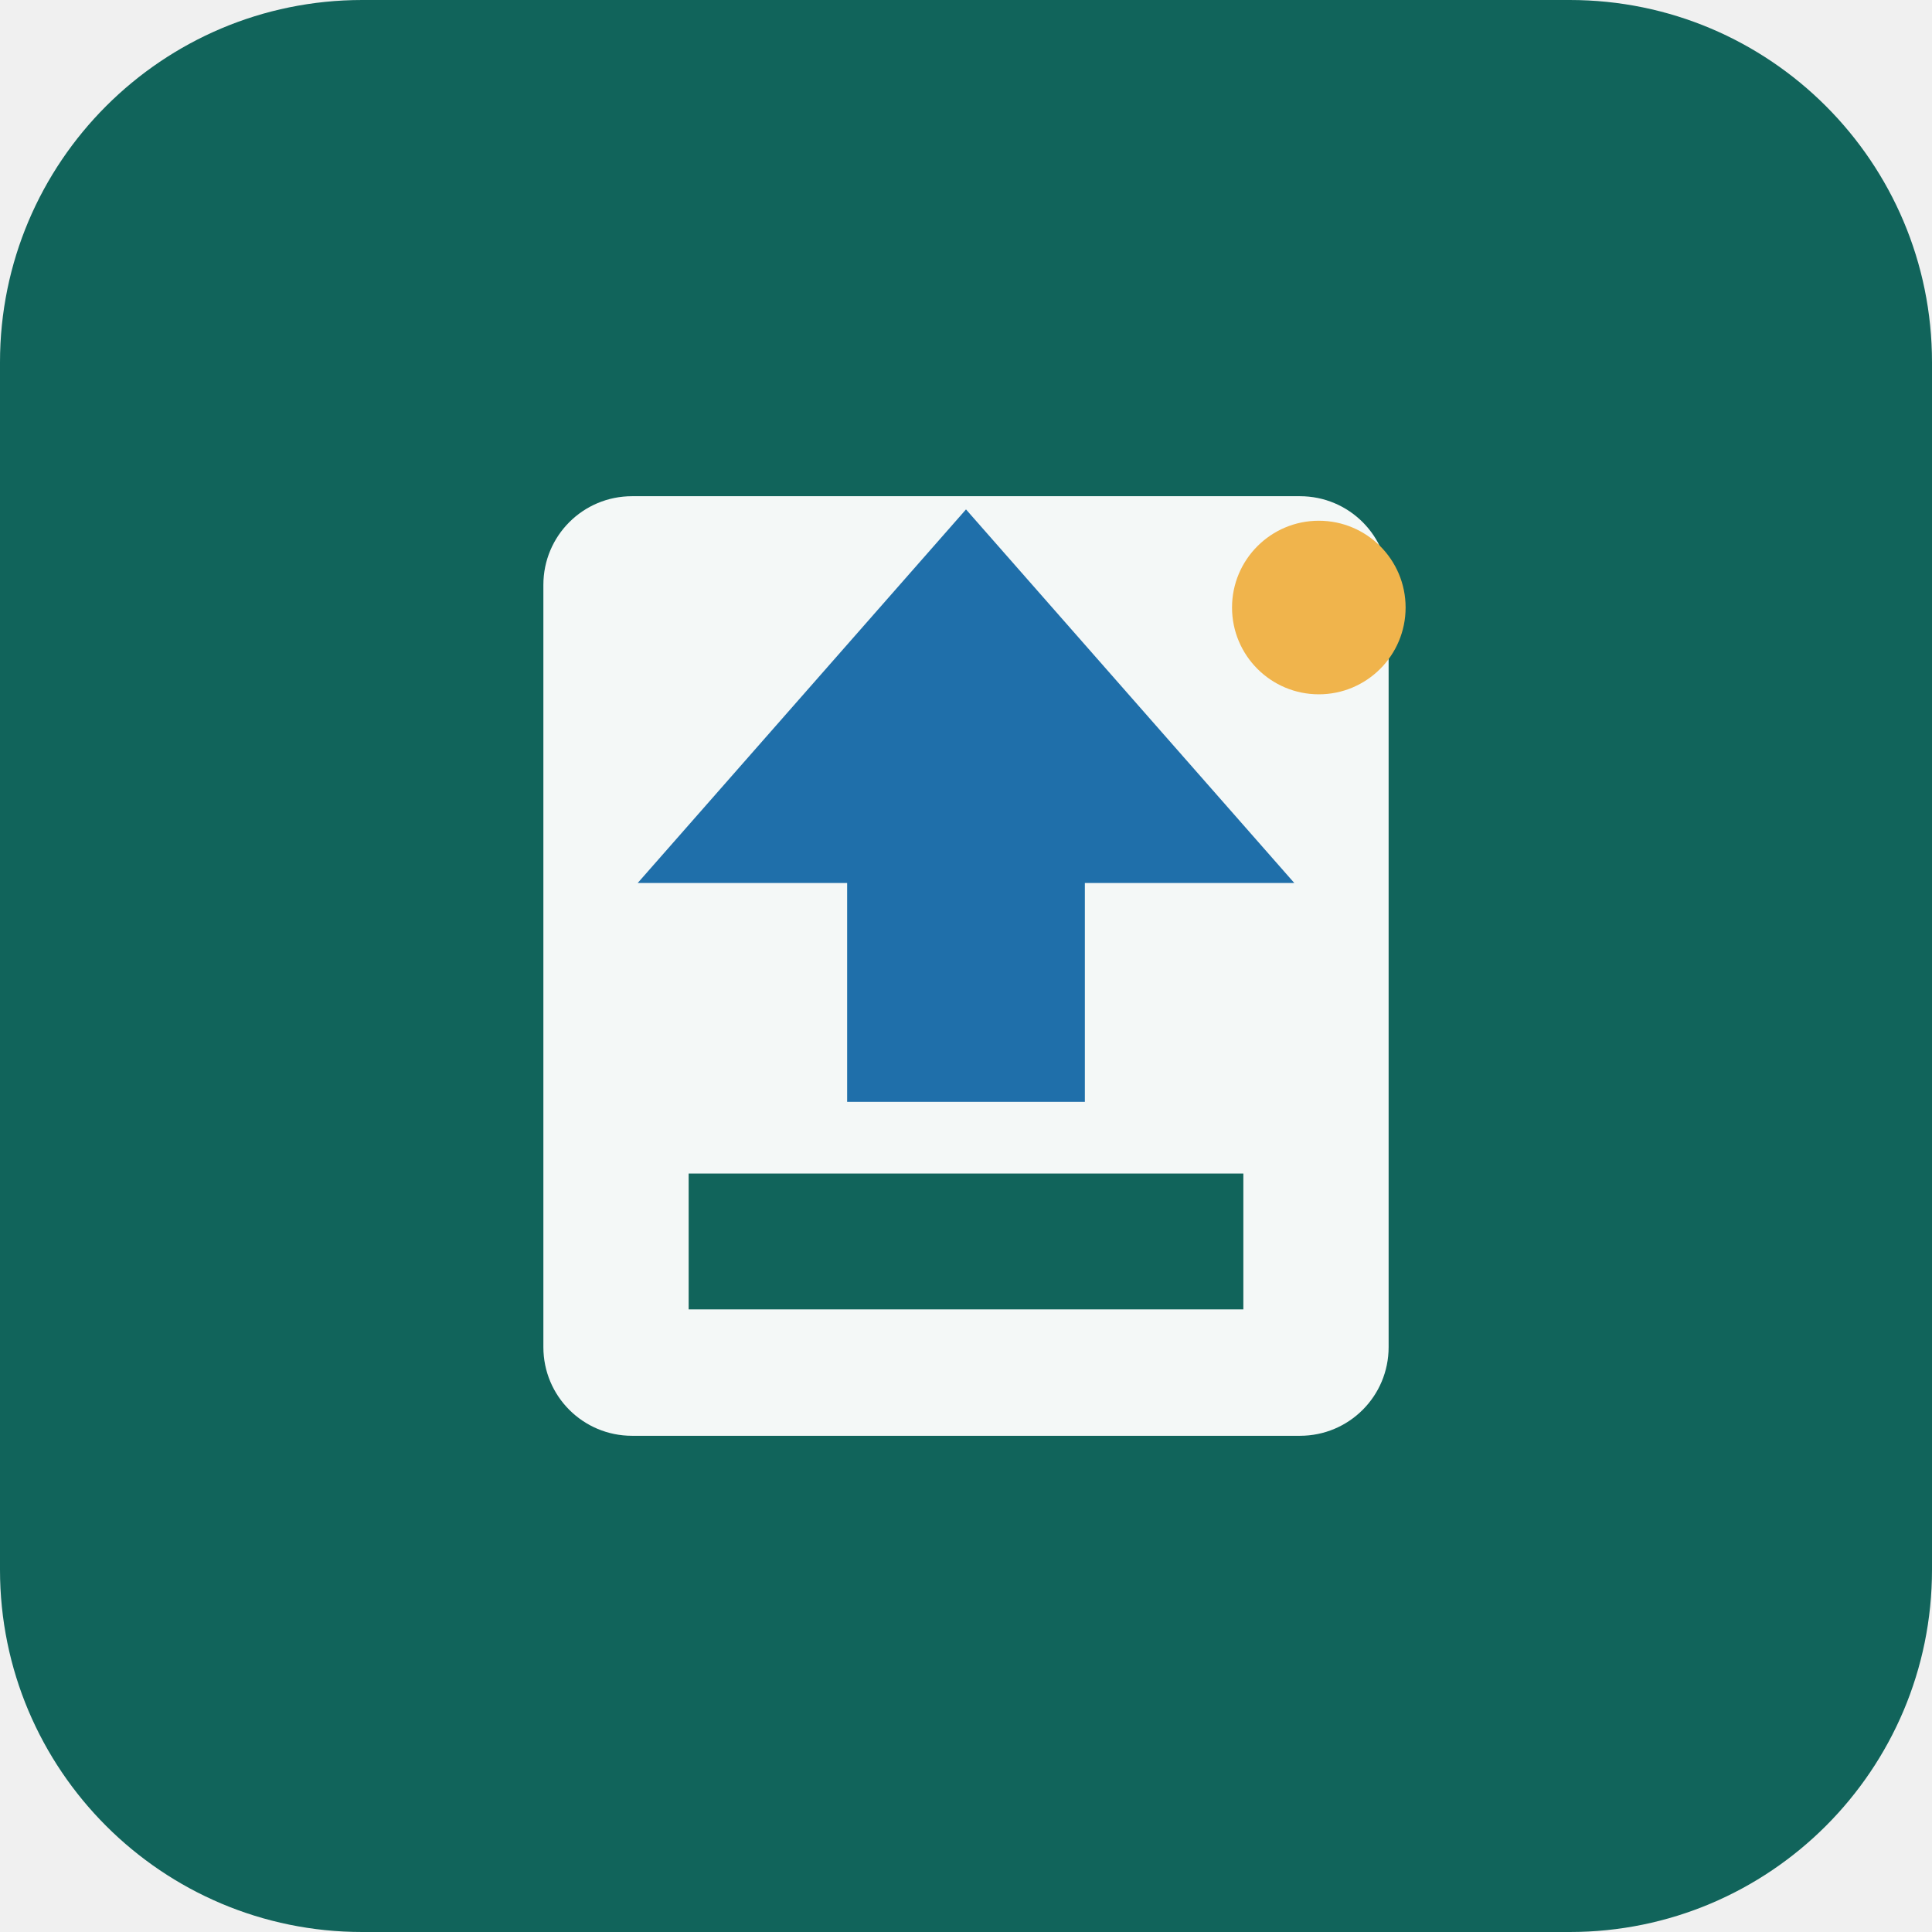
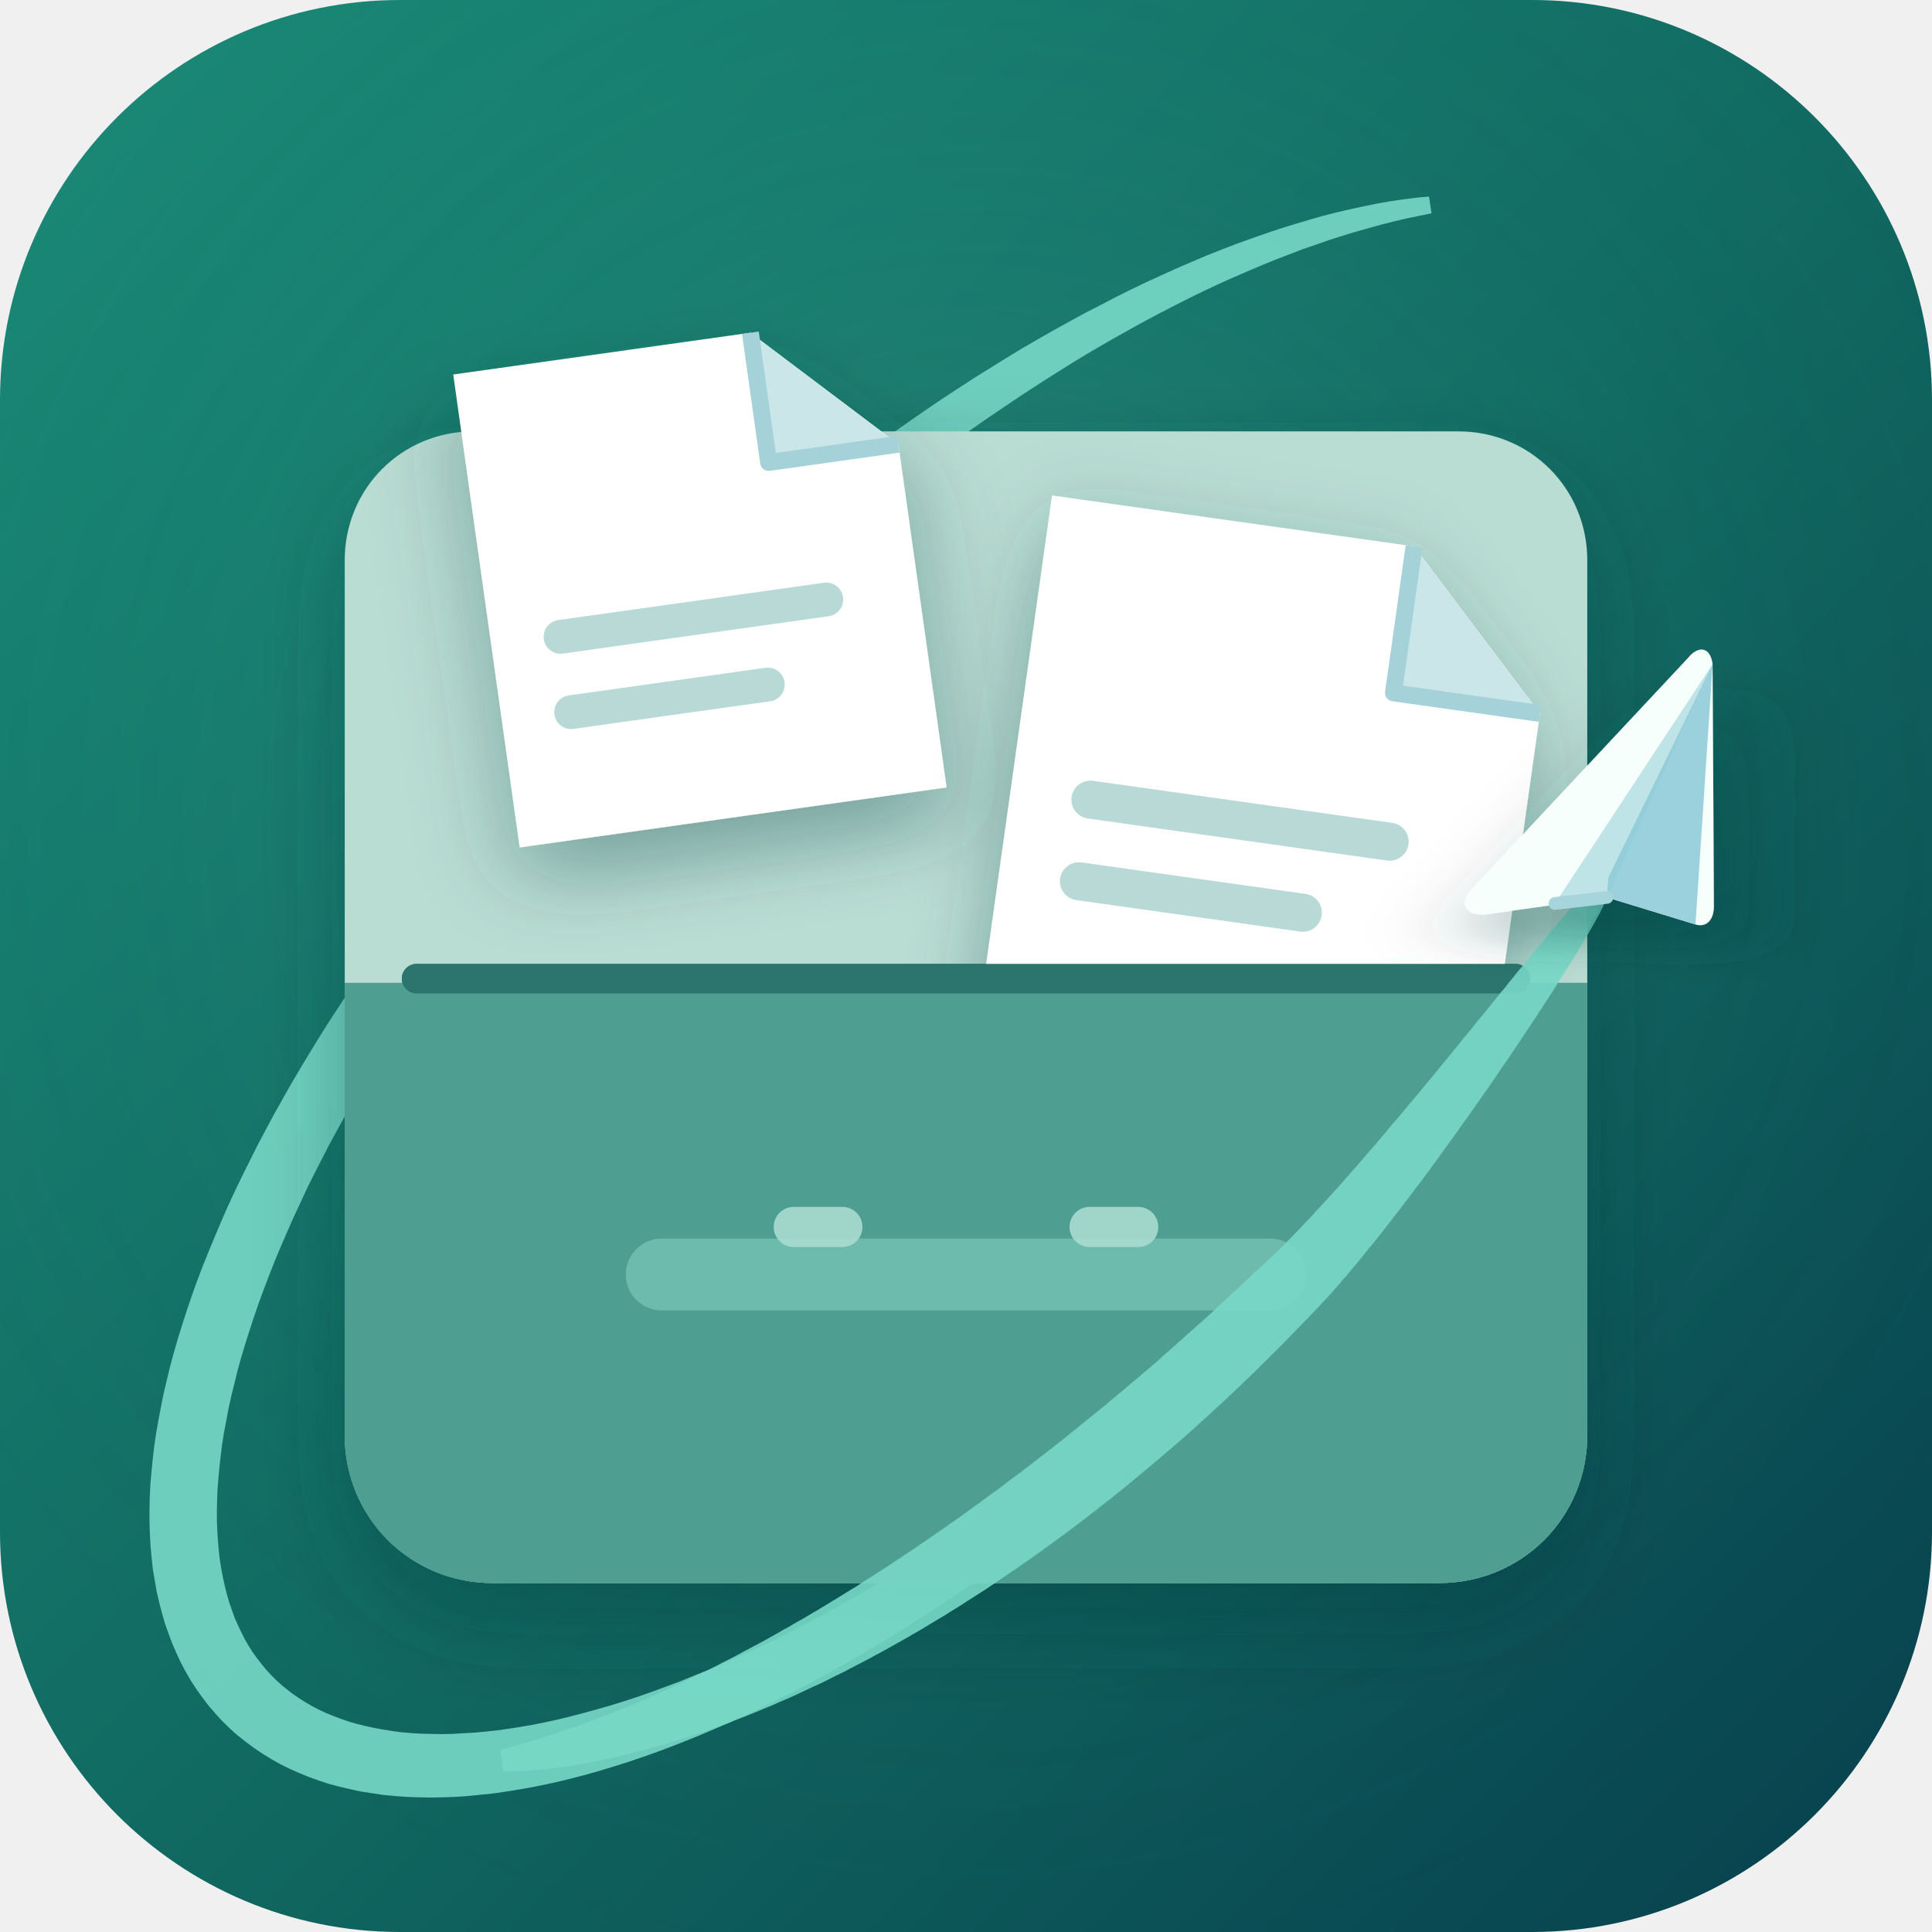
<svg xmlns="http://www.w3.org/2000/svg" width="1024" height="1024" viewBox="0 0 1024 1024">
-   <rect width="1024" height="1024" rx="192" fill="#11645b" />
-   <path d="M288 310c0-26 21-47 47-47h354c26 0 47 21 47 47v404c0 26-21 47-47 47H335c-26 0-47-21-47-47V310z" fill="#ffffff" opacity=".95" />
-   <path d="M365 622h294v72H365v-72z" fill="#11645b" />
-   <path d="M512 270l174 198H575v116H449V468H338L512 270z" fill="#1f6faa" />
-   <circle cx="699" cy="322" r="46" fill="#f0b44c" />
+   <defs>
+     <linearGradient id="bg" x1="0" y1="0" x2="1" y2="1">
+       <stop offset="0" stop-color="#1b8c78" />
+       <stop offset="0.5" stop-color="#116b62" />
+       <stop offset="1" stop-color="#073f4d" />
+     </linearGradient>
+     <radialGradient id="bgGlow" cx="50%" cy="42%" r="62%">
+       <stop offset="0" stop-color="#79d6b8" stop-opacity=".2" />
+       <stop offset=".58" stop-color="#3a9e8c" stop-opacity=".06" />
+       <stop offset="1" stop-color="#063e4b" stop-opacity="0" />
+     </radialGradient>
+     <linearGradient id="air" x1="0" y1="0" x2="1" y2="0">
+       <stop offset="0" stop-color="#8ee6cf" />
+       <stop offset="1" stop-color="#5db9f1" />
+     </linearGradient>
+     <filter id="shadow" x="-30%" y="-30%" width="160%" height="180%">
+       <feDropShadow dx="0" dy="18" stdDeviation="20" flood-color="#063b3e" flood-opacity=".34" />
+     </filter>
+   </defs>
+   <rect width="1024" height="1024" rx="212" fill="url(#bg)" />
+   <rect width="1024" height="1024" rx="212" fill="url(#bgGlow)" />
+   <g transform="translate(-61.44 -61.44) scale(1.12)">
+     <path d="M 806.9 476.8 L 802.2 483.9 L 797.5 490.9 L 792.8 498.0 L 787.9 505.1 L 782.9 512.2 L 777.9 519.4 L 772.7 526.5 L 767.5 533.6 L 762.1 540.7 L 756.7 547.8 L 751.2 554.9 L 745.5 561.9 L 739.8 569.0 L 734.0 576.0 L 728.1 583.0 L 722.2 590.0 L 716.2 597.0 L 710.0 603.9 L 703.8 610.8 L 697.6 617.6 L 691.2 624.4 L 684.8 631.2 L 678.4 637.9 L 671.8 644.6 L 665.3 651.2 L 658.6 657.8 L 651.9 664.3 L 645.1 670.8 L 638.3 677.2 L 631.5 683.5 L 624.6 689.8 L 617.6 696.0 L 610.7 702.1 L 603.6 708.1 L 596.6 714.1 L 589.5 720.0 L 582.4 725.8 L 575.2 731.6 L 568.1 737.2 L 560.9 742.8 L 553.7 748.3 L 546.5 753.7 L 539.2 759.0 L 532.0 764.2 L 524.8 769.3 L 517.5 774.3 L 510.3 779.2 L 503.0 784.0 L 495.8 788.6 L 488.6 793.2 L 481.3 797.7 L 474.1 802.1 L 467.0 806.3 L 459.8 810.4 L 452.6 814.5 L 445.5 818.4 L 438.4 822.1 L 431.4 825.8 L 424.4 829.3 L 417.4 832.8 L 410.4 836.1 L 403.5 839.2 L 396.7 842.3 L 389.9 845.2 L 383.1 847.9 L 376.5 850.6 L 369.8 853.1 L 363.3 855.5 L 356.7 857.8 L 350.3 859.9 L 343.9 861.9 L 337.6 863.7 L 331.4 865.4 L 325.3 867.0 L 319.2 868.5 L 313.3 869.8 L 307.4 871.0 L 301.6 872.0 L 295.9 872.9 L 290.3 873.7 L 284.8 874.3 L 279.4 874.8 L 274.1 875.1 L 268.9 875.4 L 263.9 875.5 L 258.9 875.4 L 254.1 875.3 L 249.3 875.0 L 244.7 874.6 L 240.2 874.0 L 235.9 873.3 L 231.6 872.5 L 227.5 871.6 L 223.5 870.6 L 219.7 869.5 L 216.0 868.2 L 212.3 866.8 L 208.9 865.4 L 205.5 863.8 L 202.3 862.1 L 199.2 860.3 L 196.2 858.4 L 193.3 856.4 L 190.6 854.3 L 187.9 852.1 L 185.4 849.8 L 183.0 847.4 L 180.7 844.9 L 178.5 842.2 L 176.4 839.5 L 174.4 836.7 L 172.5 833.7 L 170.7 830.6 L 169.1 827.4 L 167.5 824.1 L 166.0 820.7 L 164.7 817.1 L 163.4 813.4 L 162.3 809.6 L 161.3 805.7 L 160.4 801.6 L 159.6 797.4 L 158.9 793.1 L 158.4 788.7 L 158.0 784.2 L 157.7 779.5 L 157.5 774.7 L 157.5 769.8 L 157.6 764.8 L 157.8 759.7 L 158.2 754.5 L 158.7 749.1 L 159.3 743.7 L 160.0 738.2 L 160.9 732.5 L 162.0 726.8 L 163.1 721.0 L 164.4 715.1 L 165.9 709.1 L 167.4 703.0 L 169.1 696.9 L 171.0 690.6 L 173.0 684.3 L 175.1 677.9 L 177.3 671.5 L 179.7 665.0 L 182.2 658.4 L 184.8 651.8 L 187.6 645.1 L 190.5 638.4 L 193.5 631.6 L 196.7 624.7 L 199.9 617.8 L 203.3 610.9 L 206.9 603.9 L 210.5 596.9 L 214.3 589.9 L 218.2 582.8 L 222.2 575.7 L 226.3 568.6 L 230.5 561.5 L 234.9 554.3 L 239.3 547.2 L 243.9 540.0 L 248.6 532.8 L 253.3 525.6 L 258.2 518.4 L 263.2 511.2 L 268.3 504.0 L 273.5 496.8 L 278.8 489.6 L 284.1 482.4 L 289.6 475.3 L 295.1 468.1 L 300.8 461.0 L 306.5 453.9 L 312.3 446.8 L 318.2 439.8 L 324.2 432.7 L 330.2 425.7 L 336.3 418.8 L 342.5 411.9 L 348.8 405.0 L 355.1 398.2 L 361.5 391.4 L 367.9 384.7 L 374.4 378.0 L 381.0 371.4 L 387.6 364.8 L 394.3 358.3 L 401.0 351.9 L 407.7 345.5 L 414.5 339.2 L 421.4 333.0 L 428.2 326.8 L 435.2 320.7 L 442.1 314.7 L 449.1 308.8 L 456.1 303.0 L 463.1 297.2 L 470.2 291.5 L 477.2 285.9 L 484.3 280.4 L 491.4 275.0 L 498.5 269.7 L 505.6 264.5 L 512.7 259.4 L 519.8 254.4 L 527.0 249.5 L 534.1 244.7 L 541.2 240.0 L 548.3 235.4 L 555.4 230.9 L 562.4 226.5 L 569.5 222.2 L 576.5 218.1 L 583.5 214.1 L 590.5 210.2 L 597.4 206.4 L 604.4 202.7 L 611.2 199.2 L 618.1 195.7 L 624.9 192.4 L 631.7 189.2 L 638.4 186.2 L 645.1 183.3 L 651.7 180.5 L 658.3 177.8 L 664.8 175.3 L 671.3 172.8 L 677.7 170.6 L 684.0 168.4 L 690.3 166.4 L 696.5 164.5 L 702.6 162.8 L 708.7 161.1 L 714.7 159.6 L 720.6 158.2 L 726.5 157.0 L 732.3 155.8 L 731.1 147.9 L 725.1 148.4 L 719.0 149.2 L 712.8 150.1 L 706.5 151.2 L 700.2 152.5 L 693.7 153.9 L 687.2 155.4 L 680.6 157.1 L 674.0 159.0 L 667.3 161.0 L 660.5 163.1 L 653.7 165.4 L 646.8 167.8 L 639.9 170.3 L 632.9 173.0 L 625.8 175.8 L 618.8 178.8 L 611.6 181.9 L 604.5 185.1 L 597.3 188.4 L 590.0 191.9 L 582.8 195.5 L 575.5 199.3 L 568.1 203.1 L 560.8 207.1 L 553.4 211.2 L 546.0 215.4 L 538.6 219.7 L 531.2 224.2 L 523.8 228.8 L 516.4 233.4 L 509.0 238.2 L 501.5 243.1 L 494.1 248.1 L 486.7 253.2 L 479.3 258.4 L 471.8 263.7 L 464.5 269.1 L 457.1 274.7 L 449.7 280.2 L 442.4 285.9 L 435.1 291.7 L 427.8 297.6 L 420.5 303.5 L 413.3 309.6 L 406.1 315.7 L 399.0 321.9 L 391.9 328.2 L 384.8 334.5 L 377.8 340.9 L 370.8 347.4 L 363.9 353.9 L 357.0 360.6 L 350.2 367.2 L 343.5 374.0 L 336.8 380.7 L 330.2 387.6 L 323.6 394.5 L 317.2 401.4 L 310.7 408.4 L 304.4 415.4 L 298.1 422.5 L 292.0 429.6 L 285.9 436.8 L 279.9 443.9 L 273.9 451.1 L 268.1 458.4 L 262.3 465.6 L 256.7 472.9 L 251.1 480.2 L 245.6 487.5 L 240.3 494.8 L 235.0 502.2 L 229.8 509.5 L 224.8 516.9 L 219.8 524.2 L 215.0 531.6 L 210.2 538.9 L 205.6 546.3 L 201.1 553.6 L 196.7 560.9 L 192.4 568.2 L 188.3 575.5 L 184.2 582.8 L 180.3 590.1 L 176.5 597.3 L 172.9 604.5 L 169.3 611.7 L 165.9 618.8 L 162.6 625.9 L 159.5 633.0 L 156.5 640.1 L 153.6 647.1 L 150.8 654.0 L 148.2 660.9 L 145.7 667.8 L 143.4 674.6 L 141.2 681.4 L 139.1 688.1 L 137.2 694.7 L 135.4 701.3 L 133.8 707.9 L 132.3 714.3 L 131.0 720.8 L 129.8 727.1 L 128.7 733.4 L 127.8 739.6 L 127.1 745.7 L 126.5 751.8 L 126.0 757.8 L 125.7 763.7 L 125.6 769.5 L 125.6 775.3 L 125.8 781.0 L 126.1 786.5 L 126.6 792.0 L 127.2 797.5 L 128.1 802.8 L 129.0 808.0 L 130.2 813.2 L 131.5 818.2 L 132.9 823.1 L 134.6 827.9 L 136.4 832.7 L 138.4 837.3 L 140.5 841.8 L 142.8 846.1 L 145.3 850.4 L 148.0 854.5 L 150.8 858.4 L 153.8 862.3 L 156.9 865.9 L 160.2 869.5 L 163.7 872.9 L 167.3 876.1 L 171.1 879.1 L 175.0 882.0 L 179.0 884.7 L 183.2 887.3 L 187.5 889.7 L 191.9 891.9 L 196.4 893.9 L 201.1 895.8 L 205.8 897.5 L 210.7 899.1 L 215.6 900.4 L 220.7 901.6 L 225.8 902.7 L 231.1 903.5 L 236.4 904.3 L 241.8 904.8 L 247.4 905.2 L 253.0 905.4 L 258.6 905.5 L 264.4 905.4 L 270.2 905.2 L 276.1 904.8 L 282.1 904.2 L 288.2 903.6 L 294.3 902.7 L 300.5 901.7 L 306.8 900.6 L 313.1 899.3 L 319.5 897.9 L 326.0 896.3 L 332.5 894.6 L 339.1 892.7 L 345.7 890.7 L 352.4 888.6 L 359.1 886.3 L 365.9 883.9 L 372.8 881.3 L 379.7 878.6 L 386.6 875.8 L 393.6 872.8 L 400.6 869.8 L 407.6 866.5 L 414.7 863.2 L 421.8 859.7 L 429.0 856.1 L 436.2 852.4 L 443.4 848.5 L 450.6 844.5 L 457.8 840.4 L 465.1 836.2 L 472.4 831.9 L 479.7 827.4 L 486.9 822.8 L 494.3 818.2 L 501.6 813.4 L 508.9 808.5 L 516.2 803.5 L 523.5 798.3 L 530.8 793.1 L 538.1 787.8 L 545.3 782.4 L 552.6 776.9 L 559.9 771.3 L 567.1 765.5 L 574.3 759.8 L 581.5 753.9 L 588.6 747.9 L 595.7 741.8 L 602.8 735.7 L 609.9 729.5 L 616.9 723.2 L 623.8 716.8 L 630.8 710.4 L 637.6 703.8 L 644.5 697.3 L 651.2 690.6 L 658.0 683.9 L 664.6 677.1 L 671.2 670.3 L 677.8 663.4 L 684.3 656.5 L 690.7 649.5 L 697.0 642.4 L 703.3 635.3 L 709.5 628.2 L 715.6 621.1 L 721.6 613.9 L 727.6 606.6 L 733.4 599.3 L 739.2 592.1 L 744.9 584.7 L 750.5 577.4 L 756.0 570.0 L 761.4 562.6 L 766.7 555.2 L 771.9 547.8 L 777.1 540.4 L 782.1 533.0 L 786.9 525.6 L 791.7 518.1 L 796.4 510.7 L 800.9 503.3 L 805.4 495.8 L 809.6 488.4 L 813.7 481.0 Z" fill="#77d8c7" opacity=".9" />
+     <g filter="url(#shadow)">
+       <path d="M218 320c0-34 27-61 61-61h466c34 0 61 27 61 61v414c0 39-31 70-70 70H288c-39 0-70-31-70-70V320z" fill="#b9dcd3" />
+       <path d="M218 520h588v214c0 39-31 70-70 70H288c-39 0-70-31-70-70V520z" fill="#4f9e92" />
+       <path d="M252 518h520" stroke="#2b756e" stroke-width="14" stroke-linecap="round" />
+     </g>
+     <g transform="rotate(-8 410 385)" filter="url(#shadow)">
+       <path d="M292 214h142l62 62v164H292V214z" fill="#ffffff" />
+       <path d="M434 214v62h62" fill="#cbe6e9" />
+       <path d="M434 214v62h62" fill="none" stroke="#a4d2d8" stroke-width="8" stroke-linejoin="round" />
+       <path d="M325 344h127M325 380h94" stroke="#b9d9d7" stroke-width="16" stroke-linecap="round" />
+     </g>
+     <g transform="rotate(8 618 450)" filter="url(#shadow)">
+       <path d="M531 300h173l70 70v296H531V300z" fill="#ffffff" />
+       <path d="M704 300v70h70" fill="#cbe6e9" />
+       <path d="M704 300v70h70" fill="none" stroke="#a4d2d8" stroke-width="8" stroke-linejoin="round" />
+       <path d="M569 440h143M569 479h107" stroke="#b9d9d7" stroke-width="18" stroke-linecap="round" />
+     </g>
+     <path d="M218 520h588v214c0 39-31 70-70 70H288c-39 0-70-31-70-70V520z" fill="#4f9e92" />
+     <path d="M252 518h520" stroke="#2b756e" stroke-width="14" stroke-linecap="round" />
+     <rect x="351" y="641" width="322" height="34" rx="17" fill="#78c6b5" opacity=".72" />
+     <rect x="421" y="626" width="42" height="19" rx="9.5" fill="#a9ddd0" opacity=".9" />
+     <rect x="561" y="626" width="42" height="19" rx="9.5" fill="#a9ddd0" opacity=".9" />
+     <path d="M 806.2 476.0 L 804.9 477.2 L 803.7 478.5 L 802.4 479.9 L 801.1 481.3 L 799.7 482.8 L 798.3 484.4 L 796.9 486.1 L 795.4 487.8 L 793.9 489.6 L 792.4 491.4 L 790.8 493.3 L 789.1 495.2 L 787.5 497.2 L 785.8 499.3 L 784.1 501.3 L 782.3 503.5 L 780.5 505.7 L 778.7 507.9 L 776.8 510.2 L 775.0 512.5 L 773.0 514.8 L 771.1 517.2 L 769.1 519.6 L 767.2 522.1 L 765.1 524.5 L 763.1 527.0 L 761.0 529.6 L 759.0 532.1 L 756.9 534.7 L 754.7 537.3 L 752.6 539.9 L 750.5 542.6 L 748.3 545.2 L 746.1 547.9 L 743.9 550.6 L 741.7 553.3 L 739.5 556.0 L 737.3 558.7 L 735.0 561.5 L 732.8 564.2 L 730.5 566.9 L 728.3 569.6 L 726.0 572.4 L 723.7 575.1 L 721.4 577.8 L 719.2 580.5 L 716.9 583.3 L 714.6 585.9 L 712.3 588.6 L 710.1 591.3 L 707.8 594.0 L 705.6 596.6 L 703.3 599.2 L 701.1 601.8 L 698.8 604.4 L 696.6 607.0 L 694.4 609.5 L 692.2 612.0 L 690.0 614.5 L 687.8 617.0 L 685.6 619.4 L 683.5 621.7 L 681.3 624.1 L 679.2 626.4 L 677.1 628.6 L 675.1 630.9 L 673.0 633.0 L 671.0 635.2 L 669.0 637.3 L 667.0 639.3 L 665.1 641.3 L 663.2 643.2 L 661.3 645.1 L 659.5 646.9 L 657.7 648.6 L 655.9 650.3 L 654.2 651.9 L 652.5 653.5 L 650.8 655.0 L 649.0 656.6 L 646.6 658.9 L 644.3 661.1 L 642.1 663.2 L 639.8 665.3 L 637.5 667.4 L 635.3 669.5 L 633.0 671.6 L 630.7 673.7 L 628.5 675.8 L 626.2 677.9 L 623.9 680.0 L 621.6 682.0 L 619.3 684.1 L 617.0 686.1 L 614.7 688.2 L 612.4 690.2 L 610.1 692.3 L 607.8 694.3 L 605.5 696.3 L 603.2 698.4 L 600.9 700.4 L 598.6 702.4 L 596.2 704.4 L 593.9 706.4 L 591.6 708.3 L 589.2 710.3 L 586.9 712.3 L 584.6 714.2 L 582.2 716.2 L 579.9 718.1 L 577.6 720.1 L 575.2 722.0 L 572.9 723.9 L 570.5 725.8 L 568.2 727.7 L 565.8 729.6 L 563.5 731.5 L 561.1 733.4 L 558.8 735.3 L 556.4 737.2 L 554.1 739.0 L 551.7 740.9 L 549.4 742.7 L 547.0 744.5 L 544.6 746.4 L 542.3 748.2 L 539.9 750.0 L 537.6 751.8 L 535.2 753.5 L 532.8 755.3 L 530.5 757.1 L 528.1 758.9 L 525.8 760.6 L 523.4 762.3 L 521.0 764.1 L 518.7 765.8 L 516.3 767.5 L 514.0 769.2 L 511.6 770.9 L 509.3 772.6 L 506.9 774.3 L 504.5 775.9 L 502.2 777.6 L 499.8 779.2 L 497.5 780.8 L 495.1 782.5 L 492.8 784.1 L 490.4 785.7 L 488.1 787.3 L 485.7 788.9 L 483.4 790.4 L 481.1 792.0 L 478.7 793.5 L 476.4 795.1 L 474.1 796.6 L 471.7 798.1 L 469.4 799.6 L 467.1 801.1 L 464.7 802.6 L 462.4 804.1 L 460.1 805.6 L 457.8 807.0 L 455.5 808.4 L 453.1 809.9 L 450.8 811.3 L 448.5 812.7 L 446.2 814.1 L 443.9 815.5 L 441.6 816.9 L 439.3 818.2 L 437.0 819.6 L 434.8 820.9 L 432.5 822.2 L 430.2 823.5 L 427.9 824.9 L 425.6 826.1 L 423.4 827.4 L 421.1 828.7 L 418.9 829.9 L 416.6 831.2 L 414.4 832.4 L 412.1 833.6 L 409.9 834.8 L 407.6 836.0 L 405.4 837.2 L 403.2 838.4 L 400.9 839.6 L 398.7 840.7 L 396.5 841.8 L 394.3 843.0 L 392.1 844.1 L 389.9 845.2 L 387.7 846.2 L 385.5 847.3 L 383.3 848.4 L 381.2 849.4 L 379.0 850.5 L 376.8 851.5 L 374.7 852.5 L 372.5 853.5 L 370.3 854.5 L 368.2 855.4 L 366.1 856.4 L 363.9 857.3 L 361.8 858.3 L 359.7 859.2 L 357.6 860.1 L 355.5 861.0 L 353.4 861.9 L 351.3 862.7 L 349.2 863.6 L 347.1 864.4 L 345.0 865.3 L 342.9 866.1 L 340.9 866.9 L 338.8 867.7 L 336.8 868.5 L 334.7 869.2 L 332.7 870.0 L 330.7 870.7 L 328.6 871.4 L 326.6 872.1 L 324.6 872.8 L 322.6 873.5 L 320.6 874.2 L 318.6 874.9 L 316.7 875.5 L 314.7 876.2 L 312.7 876.8 L 310.8 877.4 L 308.8 878.0 L 306.9 878.6 L 304.9 879.2 L 303.0 879.8 L 301.1 880.3 L 299.2 880.9 L 297.3 881.5 L 295.4 882.0 L 293.5 882.6 L 291.6 883.2 L 293.0 893.1 L 295.0 893.2 L 297.1 893.2 L 299.1 893.1 L 301.2 893.1 L 303.3 892.9 L 305.4 892.8 L 307.5 892.6 L 309.6 892.4 L 311.7 892.2 L 313.8 892.0 L 315.9 891.7 L 318.1 891.5 L 320.2 891.2 L 322.4 890.9 L 324.6 890.6 L 326.8 890.2 L 329.0 889.8 L 331.2 889.5 L 333.4 889.1 L 335.6 888.6 L 337.8 888.2 L 340.0 887.7 L 342.3 887.3 L 344.5 886.8 L 346.8 886.3 L 349.0 885.7 L 351.3 885.2 L 353.6 884.6 L 355.9 884.0 L 358.2 883.4 L 360.5 882.8 L 362.8 882.2 L 365.1 881.5 L 367.4 880.9 L 369.8 880.2 L 372.1 879.5 L 374.4 878.8 L 376.8 878.0 L 379.1 877.3 L 381.5 876.5 L 383.9 875.7 L 386.2 874.9 L 388.6 874.1 L 391.0 873.3 L 393.4 872.4 L 395.8 871.5 L 398.2 870.7 L 400.6 869.8 L 403.0 868.8 L 405.4 867.9 L 407.8 867.0 L 410.2 866.0 L 412.7 865.0 L 415.1 864.0 L 417.5 863.0 L 420.0 862.0 L 422.4 860.9 L 424.9 859.8 L 427.3 858.8 L 429.8 857.7 L 432.2 856.6 L 434.7 855.4 L 437.1 854.3 L 439.6 853.1 L 442.1 852.0 L 444.6 850.8 L 447.0 849.6 L 449.5 848.3 L 452.0 847.1 L 454.5 845.9 L 456.9 844.6 L 459.4 843.3 L 461.9 842.0 L 464.4 840.7 L 466.9 839.4 L 469.4 838.0 L 471.9 836.7 L 474.4 835.3 L 476.9 833.9 L 479.4 832.5 L 481.9 831.1 L 484.4 829.7 L 486.9 828.2 L 489.4 826.8 L 491.9 825.3 L 494.4 823.8 L 496.9 822.3 L 499.4 820.8 L 501.9 819.3 L 504.4 817.7 L 506.9 816.2 L 509.4 814.6 L 511.9 813.0 L 514.4 811.4 L 516.9 809.8 L 519.4 808.2 L 521.9 806.6 L 524.4 804.9 L 526.9 803.2 L 529.3 801.6 L 531.8 799.9 L 534.3 798.2 L 536.8 796.5 L 539.3 794.7 L 541.8 793.0 L 544.3 791.2 L 546.8 789.5 L 549.2 787.7 L 551.7 785.9 L 554.2 784.1 L 556.6 782.3 L 559.1 780.5 L 561.6 778.6 L 564.0 776.8 L 566.5 774.9 L 569.0 773.0 L 571.4 771.1 L 573.9 769.2 L 576.3 767.3 L 578.7 765.4 L 581.2 763.5 L 583.6 761.5 L 586.0 759.6 L 588.5 757.6 L 590.9 755.6 L 593.3 753.6 L 595.7 751.6 L 598.1 749.6 L 600.5 747.6 L 602.9 745.6 L 605.3 743.5 L 607.7 741.5 L 610.1 739.4 L 612.5 737.3 L 614.9 735.3 L 617.2 733.2 L 619.6 731.1 L 622.0 728.9 L 624.3 726.8 L 626.7 724.7 L 629.0 722.5 L 631.3 720.4 L 633.7 718.2 L 636.0 716.1 L 638.3 713.9 L 640.6 711.7 L 642.9 709.5 L 645.2 707.3 L 647.5 705.1 L 649.8 702.9 L 652.0 700.6 L 654.3 698.4 L 656.6 696.1 L 658.8 693.9 L 661.1 691.6 L 663.3 689.4 L 665.5 687.1 L 667.8 684.8 L 670.0 682.5 L 672.0 680.4 L 673.6 678.8 L 675.3 677.0 L 677.1 675.1 L 679.0 673.2 L 680.8 671.2 L 682.7 669.2 L 684.6 667.1 L 686.4 665.0 L 688.4 662.8 L 690.3 660.5 L 692.3 658.3 L 694.2 655.9 L 696.2 653.6 L 698.2 651.2 L 700.2 648.7 L 702.2 646.2 L 704.3 643.7 L 706.3 641.2 L 708.4 638.6 L 710.5 635.9 L 712.5 633.3 L 714.6 630.6 L 716.7 627.9 L 718.8 625.1 L 720.9 622.4 L 723.0 619.6 L 725.1 616.8 L 727.3 614.0 L 729.4 611.1 L 731.5 608.3 L 733.6 605.4 L 735.7 602.5 L 737.8 599.6 L 739.9 596.7 L 742.0 593.8 L 744.1 590.9 L 746.2 587.9 L 748.3 585.0 L 750.4 582.1 L 752.4 579.2 L 754.5 576.2 L 756.5 573.3 L 758.6 570.4 L 760.6 567.5 L 762.6 564.6 L 764.5 561.7 L 766.5 558.8 L 768.5 556.0 L 770.4 553.1 L 772.3 550.3 L 774.2 547.5 L 776.0 544.7 L 777.9 541.9 L 779.7 539.2 L 781.5 536.5 L 783.2 533.8 L 785.0 531.1 L 786.7 528.5 L 788.4 525.9 L 790.0 523.4 L 791.6 520.8 L 793.2 518.4 L 794.7 515.9 L 796.2 513.5 L 797.7 511.1 L 799.2 508.8 L 800.6 506.6 L 801.9 504.3 L 803.2 502.2 L 804.5 500.0 L 805.7 498.0 L 806.9 495.9 L 808.0 494.0 L 809.1 492.1 L 810.2 490.2 L 811.1 488.4 L 812.1 486.7 L 812.9 485.0 L 813.7 483.4 L 814.4 481.8 Z" fill="#77d8c7" opacity=".9" />
+     <g transform="translate(727 437) rotate(-28)" filter="url(#shadow)">
+       <path d="M2 46c-7 3-7 9 1 13l55 20 31 31c4 4 9 2 12-4L154 5c3-8-2-11-9-8L2 46z" fill="#f7fffd" />
+       <path d="M35 70 154 5 58 79Z" fill="#bfe4e7" />
+       <path d="M58 79 89 110 154 5 63 71Z" fill="#8fcbd7" opacity=".88" />
+       <path d="M35 70 58 79" fill="none" stroke="#a7d5dc" stroke-width="6" stroke-linecap="round" />
+     </g>
+   </g>
</svg>
